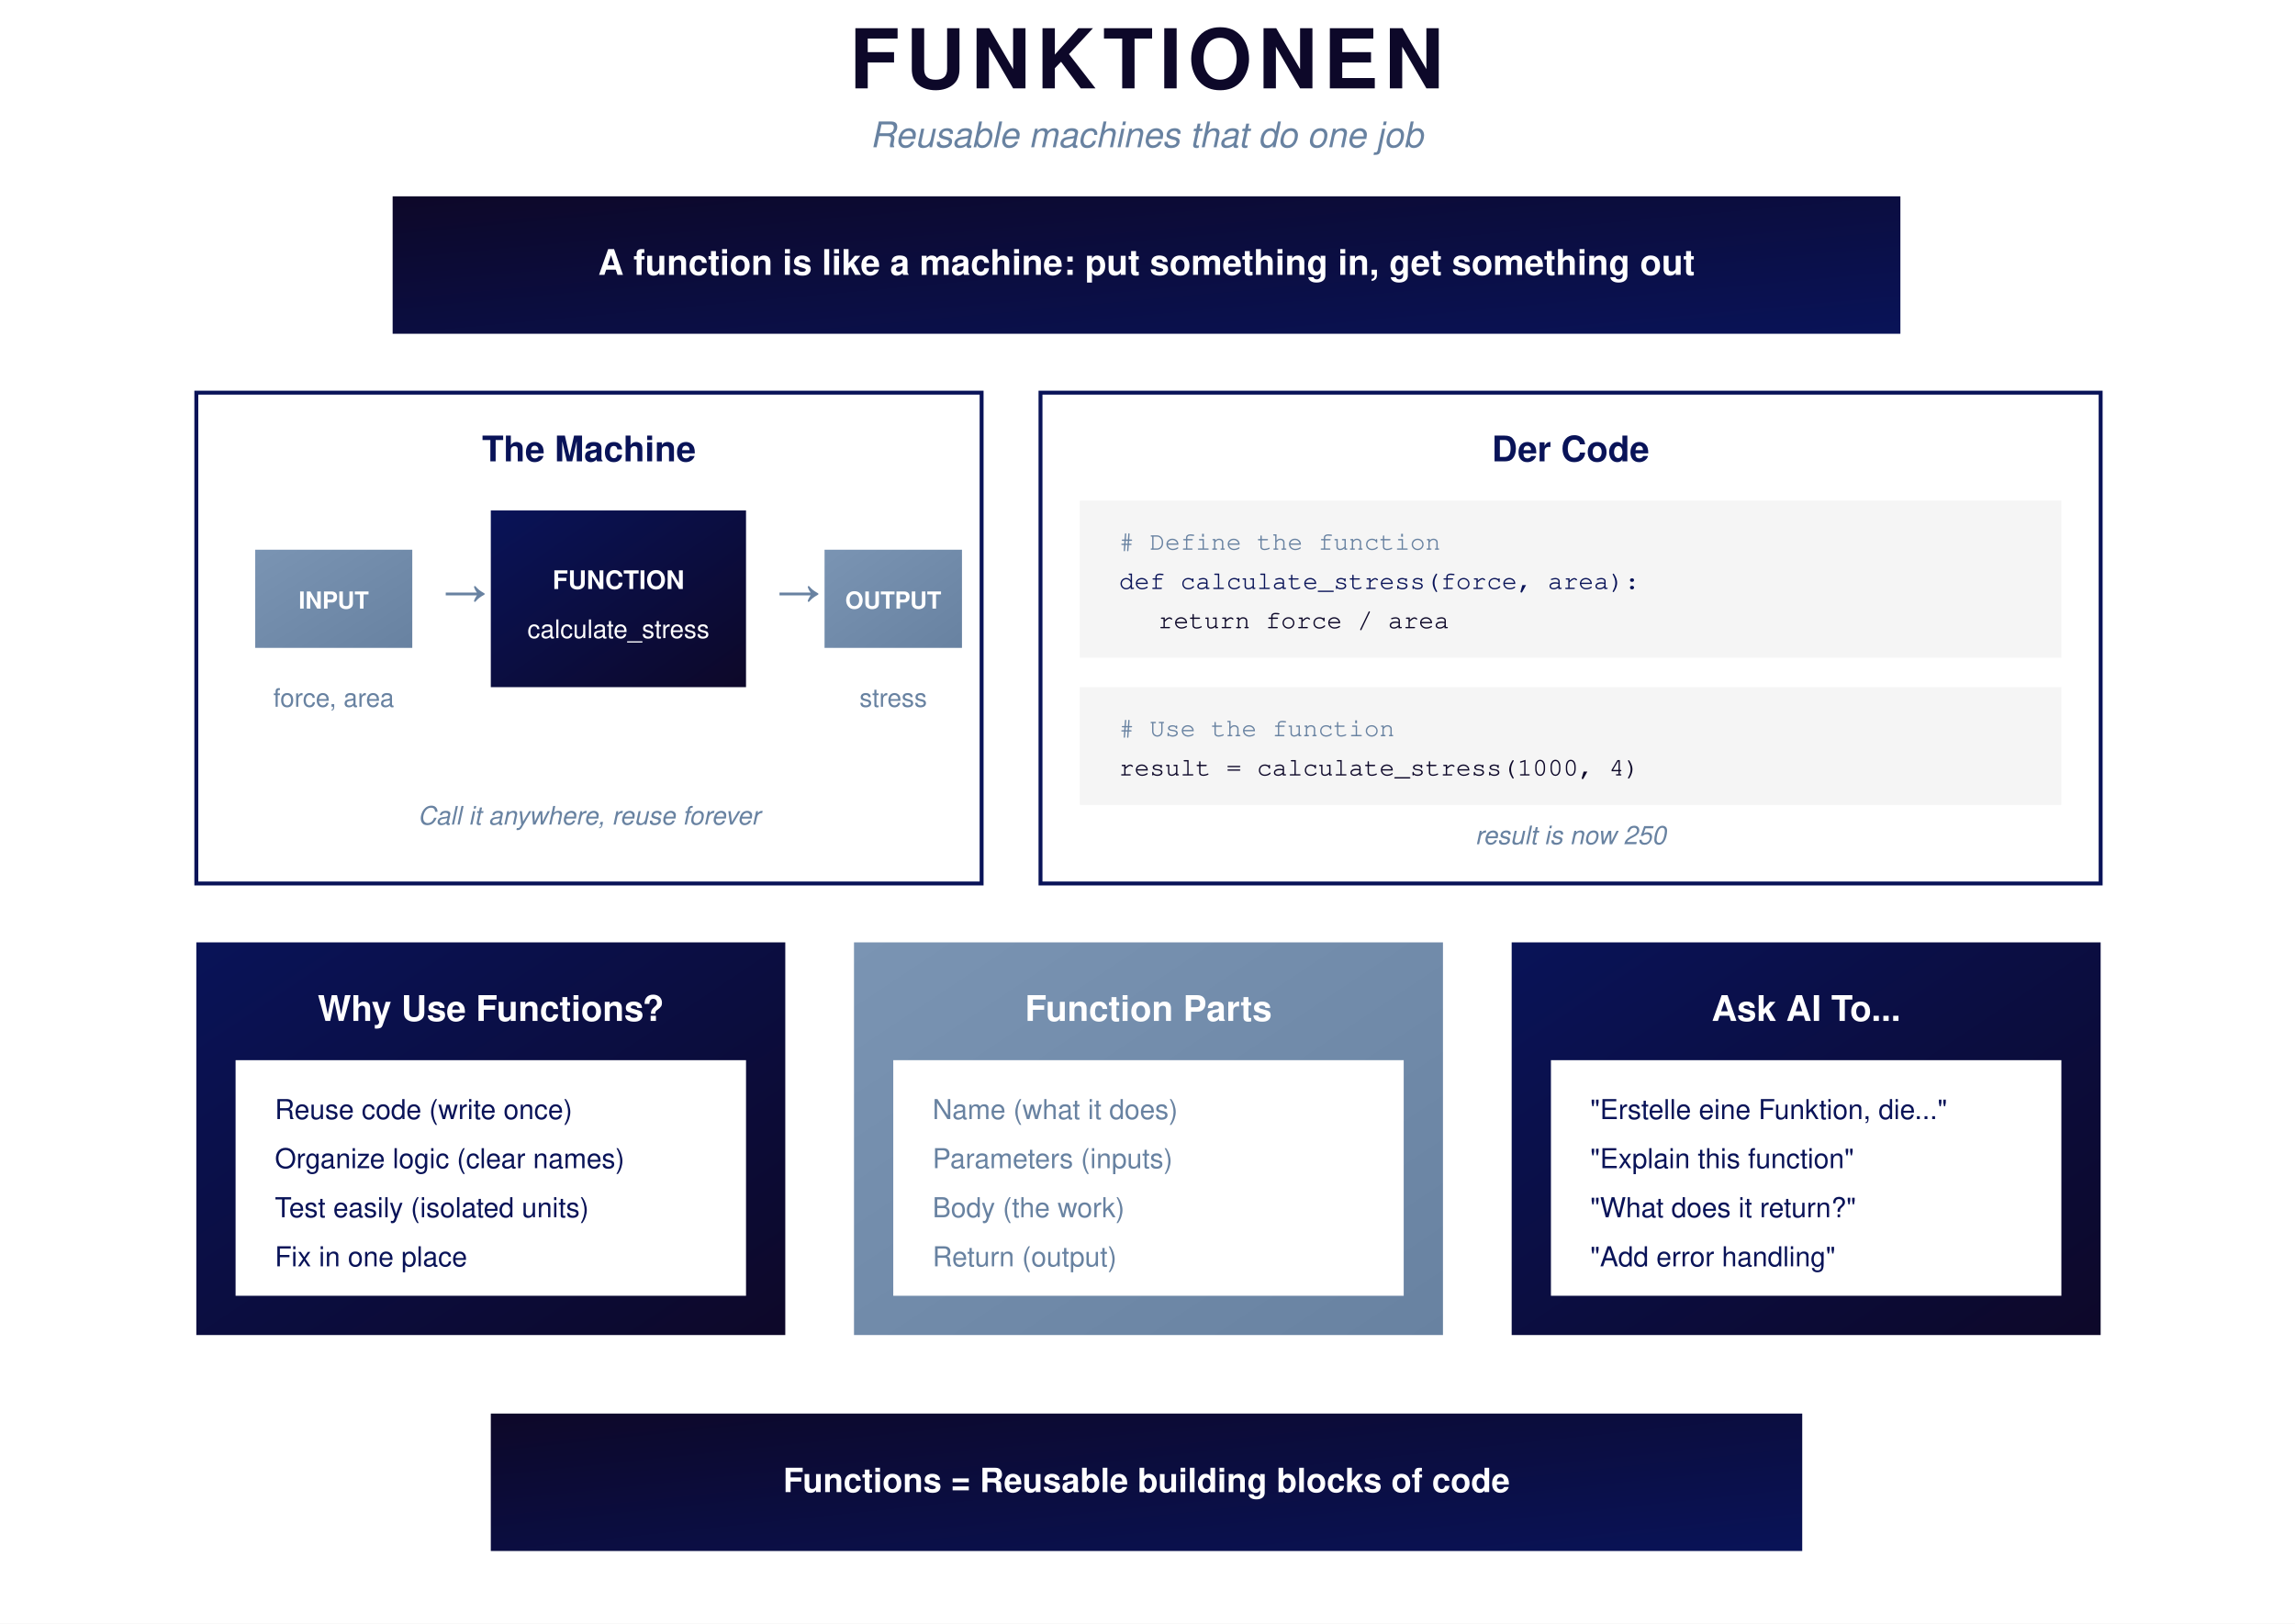
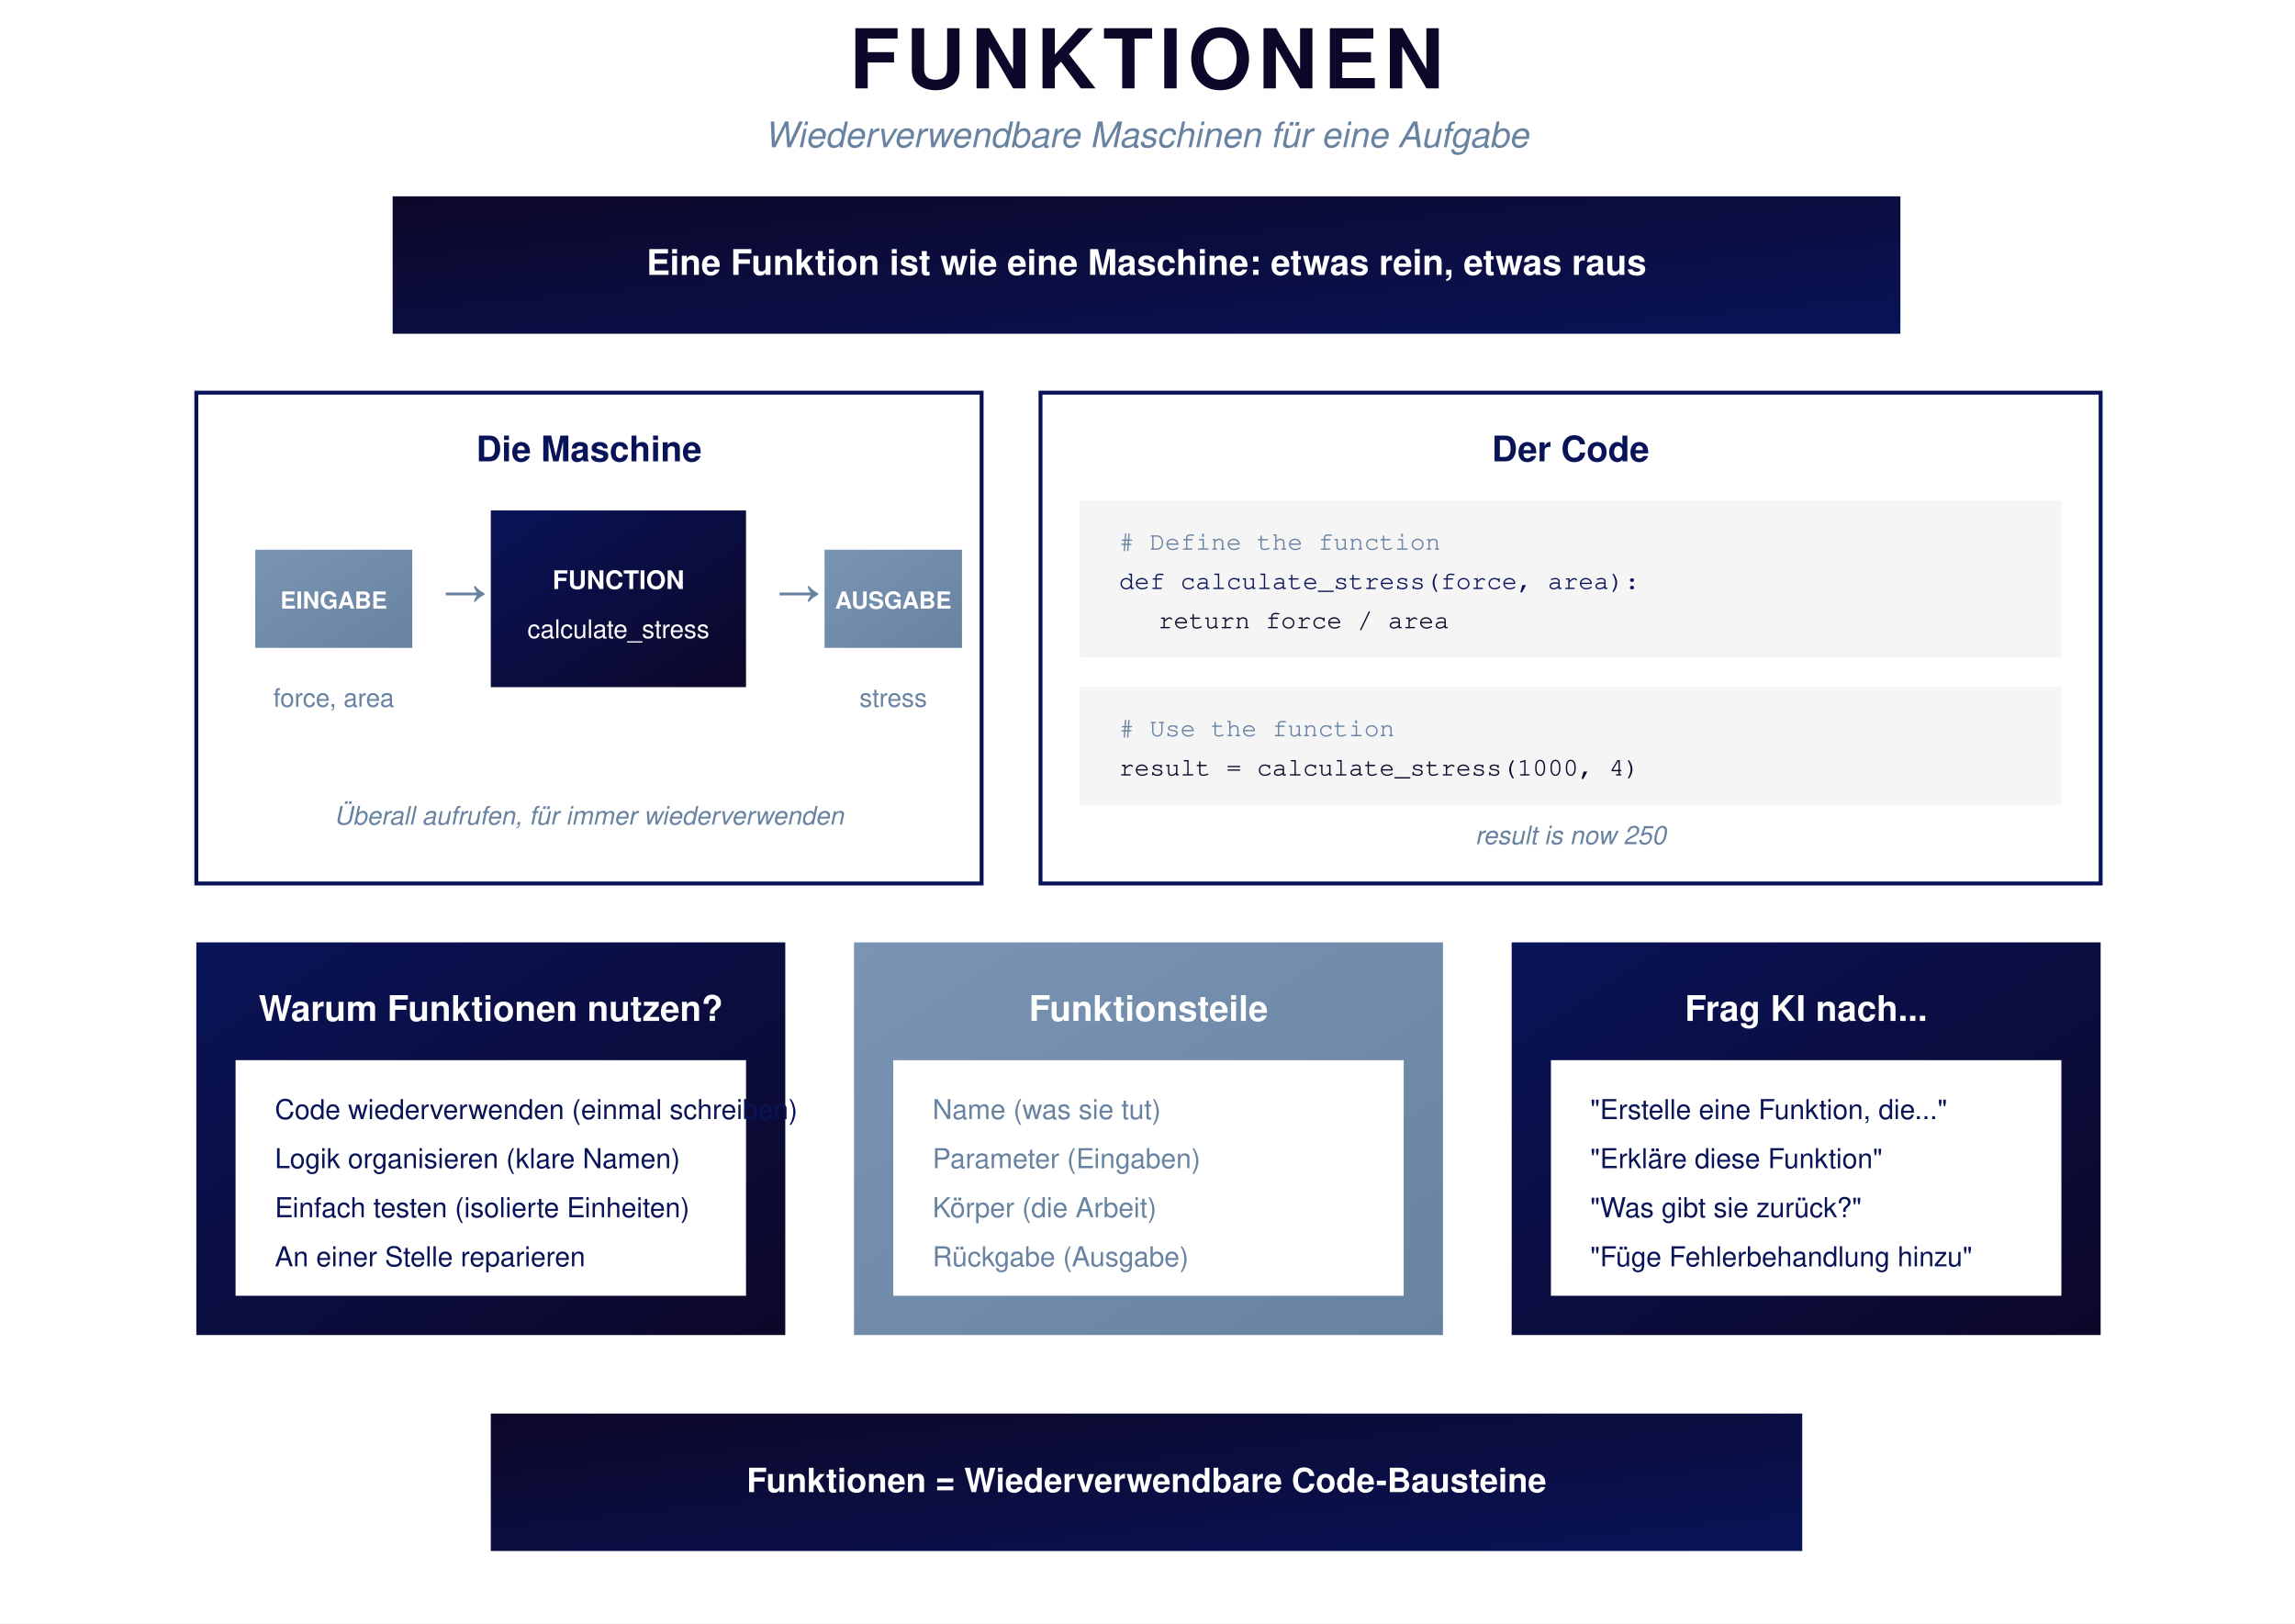
<svg xmlns="http://www.w3.org/2000/svg" viewBox="0 0 1169 827" width="1169" height="827">
  <defs>
    <linearGradient id="goodGreen" x1="0%" y1="0%" x2="100%" y2="100%">
      <stop offset="0%" style="stop-color:#0a7c42" />
      <stop offset="100%" style="stop-color:#065a2f" />
    </linearGradient>
    <linearGradient id="badRed" x1="0%" y1="0%" x2="100%" y2="100%">
      <stop offset="0%" style="stop-color:#b60002" />
      <stop offset="100%" style="stop-color:#690308" />
    </linearGradient>
    <linearGradient id="deepBlue" x1="0%" y1="0%" x2="100%" y2="100%">
      <stop offset="0%" style="stop-color:#091358" />
      <stop offset="100%" style="stop-color:#0d0829" />
    </linearGradient>
    <linearGradient id="aiPurple" x1="0%" y1="0%" x2="100%" y2="100%">
      <stop offset="0%" style="stop-color:#6b21a8" />
      <stop offset="100%" style="stop-color:#4c1d6d" />
    </linearGradient>
    <linearGradient id="steelBlue" x1="0%" y1="0%" x2="100%" y2="100%">
      <stop offset="0%" style="stop-color:#7a94b3" />
      <stop offset="100%" style="stop-color:#6882a1" />
    </linearGradient>
    <linearGradient id="darkNavy" x1="0%" y1="0%" x2="100%" y2="100%">
      <stop offset="0%" style="stop-color:#0d0829" />
      <stop offset="100%" style="stop-color:#091358" />
    </linearGradient>
  </defs>
  <rect width="1169" height="827" fill="#ffffff" />
  <text x="584" y="45" font-family="Helvetica, Arial, sans-serif" font-size="42" font-weight="bold" fill="#0d0829" text-anchor="middle" letter-spacing="3">FUNKTIONEN</text>
-   <text x="584" y="75" font-family="Helvetica, Arial, sans-serif" font-size="18" fill="#6882a1" text-anchor="middle" font-style="italic">Reusable machines that do one job</text>
+   <text x="584" y="75" font-family="Helvetica, Arial, sans-serif" font-size="18" fill="#6882a1" text-anchor="middle" font-style="italic">Wiederverwendbare Maschinen für eine Aufgabe</text>
  <rect x="200" y="100" width="768" height="70" fill="url(#darkNavy)" />
-   <text x="584" y="140" font-family="Helvetica, Arial, sans-serif" font-size="18" font-weight="bold" fill="#ffffff" text-anchor="middle">A function is like a machine: put something in, get something out</text>
+   <text x="584" y="140" font-family="Helvetica, Arial, sans-serif" font-size="18" font-weight="bold" fill="#ffffff" text-anchor="middle">Eine Funktion ist wie eine Maschine: etwas rein, etwas raus</text>
  <rect x="100" y="200" width="400" height="250" fill="#ffffff" stroke="#091358" stroke-width="2" />
-   <text x="300" y="235" font-family="Helvetica, Arial, sans-serif" font-size="18" font-weight="bold" fill="#091358" text-anchor="middle">The Machine</text>
+   <text x="300" y="235" font-family="Helvetica, Arial, sans-serif" font-size="18" font-weight="bold" fill="#091358" text-anchor="middle">Die Maschine</text>
  <rect x="130" y="280" width="80" height="50" fill="url(#steelBlue)" />
-   <text x="170" y="310" font-family="Helvetica, Arial, sans-serif" font-size="12" font-weight="bold" fill="#ffffff" text-anchor="middle">INPUT</text>
+   <text x="170" y="310" font-family="Helvetica, Arial, sans-serif" font-size="12" font-weight="bold" fill="#ffffff" text-anchor="middle">EINGABE</text>
  <text x="170" y="360" font-family="Helvetica, Arial, sans-serif" font-size="13" fill="#6882a1" text-anchor="middle">force, area</text>
  <text x="225" y="310" font-family="Helvetica, Arial, sans-serif" font-size="24" fill="#6882a1">→</text>
  <rect x="250" y="260" width="130" height="90" fill="url(#deepBlue)" />
  <text x="315" y="300" font-family="Helvetica, Arial, sans-serif" font-size="13" font-weight="bold" fill="#ffffff" text-anchor="middle">FUNCTION</text>
  <text x="315" y="325" font-family="Helvetica, Arial, sans-serif" font-size="13" fill="#ffffff" text-anchor="middle">calculate_stress</text>
  <text x="395" y="310" font-family="Helvetica, Arial, sans-serif" font-size="24" fill="#6882a1">→</text>
  <rect x="420" y="280" width="70" height="50" fill="url(#steelBlue)" />
-   <text x="455" y="310" font-family="Helvetica, Arial, sans-serif" font-size="12" font-weight="bold" fill="#ffffff" text-anchor="middle">OUTPUT</text>
+   <text x="455" y="310" font-family="Helvetica, Arial, sans-serif" font-size="12" font-weight="bold" fill="#ffffff" text-anchor="middle">AUSGABE</text>
  <text x="455" y="360" font-family="Helvetica, Arial, sans-serif" font-size="13" fill="#6882a1" text-anchor="middle">stress</text>
-   <text x="300" y="420" font-family="Helvetica, Arial, sans-serif" font-size="13" fill="#6882a1" text-anchor="middle" font-style="italic">Call it anywhere, reuse forever</text>
+   <text x="300" y="420" font-family="Helvetica, Arial, sans-serif" font-size="13" fill="#6882a1" text-anchor="middle" font-style="italic">Überall aufrufen, für immer wiederverwenden</text>
  <rect x="530" y="200" width="540" height="250" fill="#ffffff" stroke="#091358" stroke-width="2" />
  <text x="800" y="235" font-family="Helvetica, Arial, sans-serif" font-size="18" font-weight="bold" fill="#091358" text-anchor="middle">Der Code</text>
  <rect x="550" y="255" width="500" height="80" fill="#f5f5f5" />
  <text x="570" y="280" font-family="Courier, monospace" font-size="13" fill="#6882a1"># Define the function</text>
  <text x="570" y="300" font-family="Courier, monospace" font-size="13" fill="#091358">def calculate_stress(force, area):</text>
  <text x="590" y="320" font-family="Courier, monospace" font-size="13" fill="#0d0829">return force / area</text>
  <rect x="550" y="350" width="500" height="60" fill="#f5f5f5" />
  <text x="570" y="375" font-family="Courier, monospace" font-size="13" fill="#6882a1"># Use the function</text>
  <text x="570" y="395" font-family="Courier, monospace" font-size="13" fill="#0d0829">result = calculate_stress(1000, 4)</text>
  <text x="800" y="430" font-family="Helvetica, Arial, sans-serif" font-size="13" fill="#6882a1" text-anchor="middle" font-style="italic">result is now 250</text>
  <rect x="100" y="480" width="300" height="200" fill="url(#deepBlue)" />
-   <text x="250" y="520" font-family="Helvetica, Arial, sans-serif" font-size="18" font-weight="bold" fill="#ffffff" text-anchor="middle">Why Use Functions?</text>
+   <text x="250" y="520" font-family="Helvetica, Arial, sans-serif" font-size="18" font-weight="bold" fill="#ffffff" text-anchor="middle">Warum Funktionen nutzen?</text>
  <rect x="120" y="540" width="260" height="120" fill="#ffffff" />
-   <text x="140" y="570" font-family="Helvetica, Arial, sans-serif" font-size="14" fill="#091358">Reuse code (write once)</text>
-   <text x="140" y="595" font-family="Helvetica, Arial, sans-serif" font-size="14" fill="#091358">Organize logic (clear names)</text>
-   <text x="140" y="620" font-family="Helvetica, Arial, sans-serif" font-size="14" fill="#091358">Test easily (isolated units)</text>
-   <text x="140" y="645" font-family="Helvetica, Arial, sans-serif" font-size="14" fill="#091358">Fix in one place</text>
+   <text x="140" y="570" font-family="Helvetica, Arial, sans-serif" font-size="14" fill="#091358">Code wiederverwenden (einmal schreiben)</text>
+   <text x="140" y="595" font-family="Helvetica, Arial, sans-serif" font-size="14" fill="#091358">Logik organisieren (klare Namen)</text>
+   <text x="140" y="620" font-family="Helvetica, Arial, sans-serif" font-size="14" fill="#091358">Einfach testen (isolierte Einheiten)</text>
+   <text x="140" y="645" font-family="Helvetica, Arial, sans-serif" font-size="14" fill="#091358">An einer Stelle reparieren</text>
  <rect x="435" y="480" width="300" height="200" fill="url(#steelBlue)" />
-   <text x="585" y="520" font-family="Helvetica, Arial, sans-serif" font-size="18" font-weight="bold" fill="#ffffff" text-anchor="middle">Function Parts</text>
+   <text x="585" y="520" font-family="Helvetica, Arial, sans-serif" font-size="18" font-weight="bold" fill="#ffffff" text-anchor="middle">Funktionsteile</text>
  <rect x="455" y="540" width="260" height="120" fill="#ffffff" />
-   <text x="475" y="570" font-family="Helvetica, Arial, sans-serif" font-size="14" fill="#6882a1">Name (what it does)</text>
-   <text x="475" y="595" font-family="Helvetica, Arial, sans-serif" font-size="14" fill="#6882a1">Parameters (inputs)</text>
-   <text x="475" y="620" font-family="Helvetica, Arial, sans-serif" font-size="14" fill="#6882a1">Body (the work)</text>
-   <text x="475" y="645" font-family="Helvetica, Arial, sans-serif" font-size="14" fill="#6882a1">Return (output)</text>
+   <text x="475" y="570" font-family="Helvetica, Arial, sans-serif" font-size="14" fill="#6882a1">Name (was sie tut)</text>
+   <text x="475" y="595" font-family="Helvetica, Arial, sans-serif" font-size="14" fill="#6882a1">Parameter (Eingaben)</text>
+   <text x="475" y="620" font-family="Helvetica, Arial, sans-serif" font-size="14" fill="#6882a1">Körper (die Arbeit)</text>
+   <text x="475" y="645" font-family="Helvetica, Arial, sans-serif" font-size="14" fill="#6882a1">Rückgabe (Ausgabe)</text>
  <rect x="770" y="480" width="300" height="200" fill="url(#deepBlue)" />
-   <text x="920" y="520" font-family="Helvetica, Arial, sans-serif" font-size="18" font-weight="bold" fill="#ffffff" text-anchor="middle">Ask AI To...</text>
+   <text x="920" y="520" font-family="Helvetica, Arial, sans-serif" font-size="18" font-weight="bold" fill="#ffffff" text-anchor="middle">Frag KI nach...</text>
  <rect x="790" y="540" width="260" height="120" fill="#ffffff" />
  <text x="810" y="570" font-family="Helvetica, Arial, sans-serif" font-size="14" fill="#091358">"Erstelle eine Funktion, die..."</text>
-   <text x="810" y="595" font-family="Helvetica, Arial, sans-serif" font-size="14" fill="#091358">"Explain this function"</text>
-   <text x="810" y="620" font-family="Helvetica, Arial, sans-serif" font-size="14" fill="#091358">"What does it return?"</text>
-   <text x="810" y="645" font-family="Helvetica, Arial, sans-serif" font-size="14" fill="#091358">"Add error handling"</text>
+   <text x="810" y="595" font-family="Helvetica, Arial, sans-serif" font-size="14" fill="#091358">"Erkläre diese Funktion"</text>
+   <text x="810" y="620" font-family="Helvetica, Arial, sans-serif" font-size="14" fill="#091358">"Was gibt sie zurück?"</text>
+   <text x="810" y="645" font-family="Helvetica, Arial, sans-serif" font-size="14" fill="#091358">"Füge Fehlerbehandlung hinzu"</text>
  <rect x="250" y="720" width="668" height="70" fill="url(#darkNavy)" />
-   <text x="584" y="760" font-family="Helvetica, Arial, sans-serif" font-size="17" font-weight="bold" fill="#ffffff" text-anchor="middle">Functions = Reusable building blocks of code</text>
+   <text x="584" y="760" font-family="Helvetica, Arial, sans-serif" font-size="17" font-weight="bold" fill="#ffffff" text-anchor="middle">Funktionen = Wiederverwendbare Code-Bausteine</text>
</svg>
